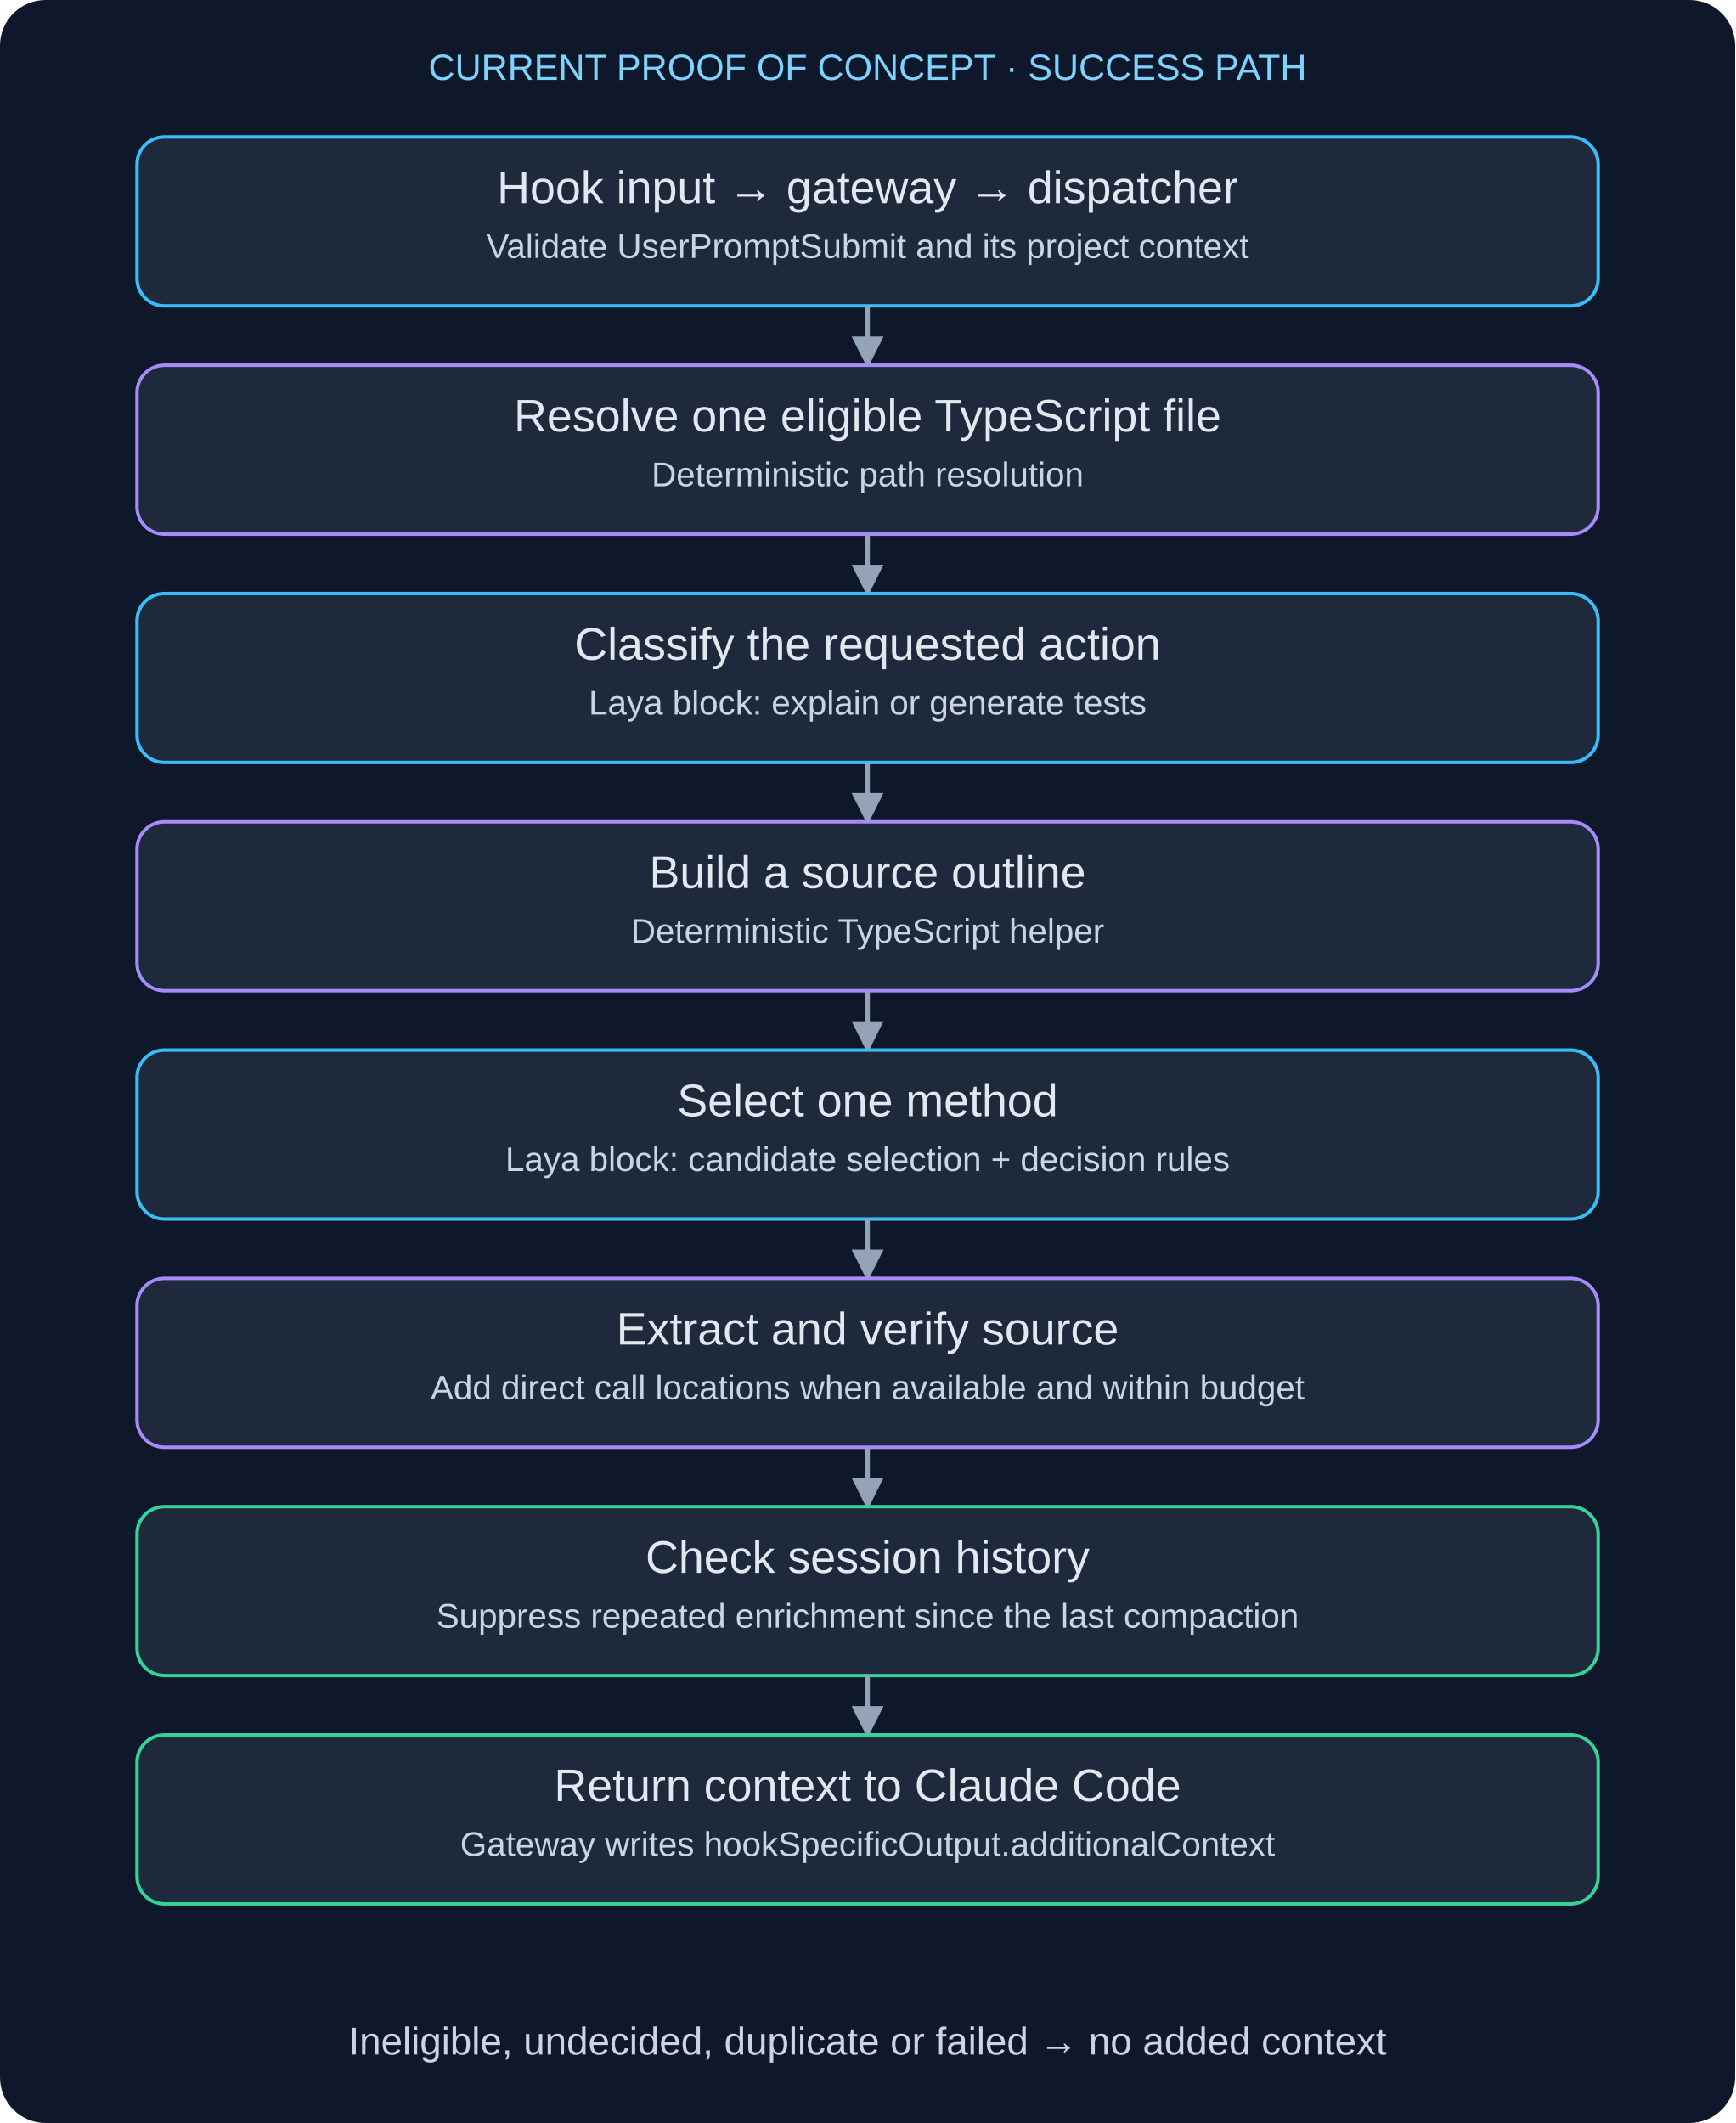
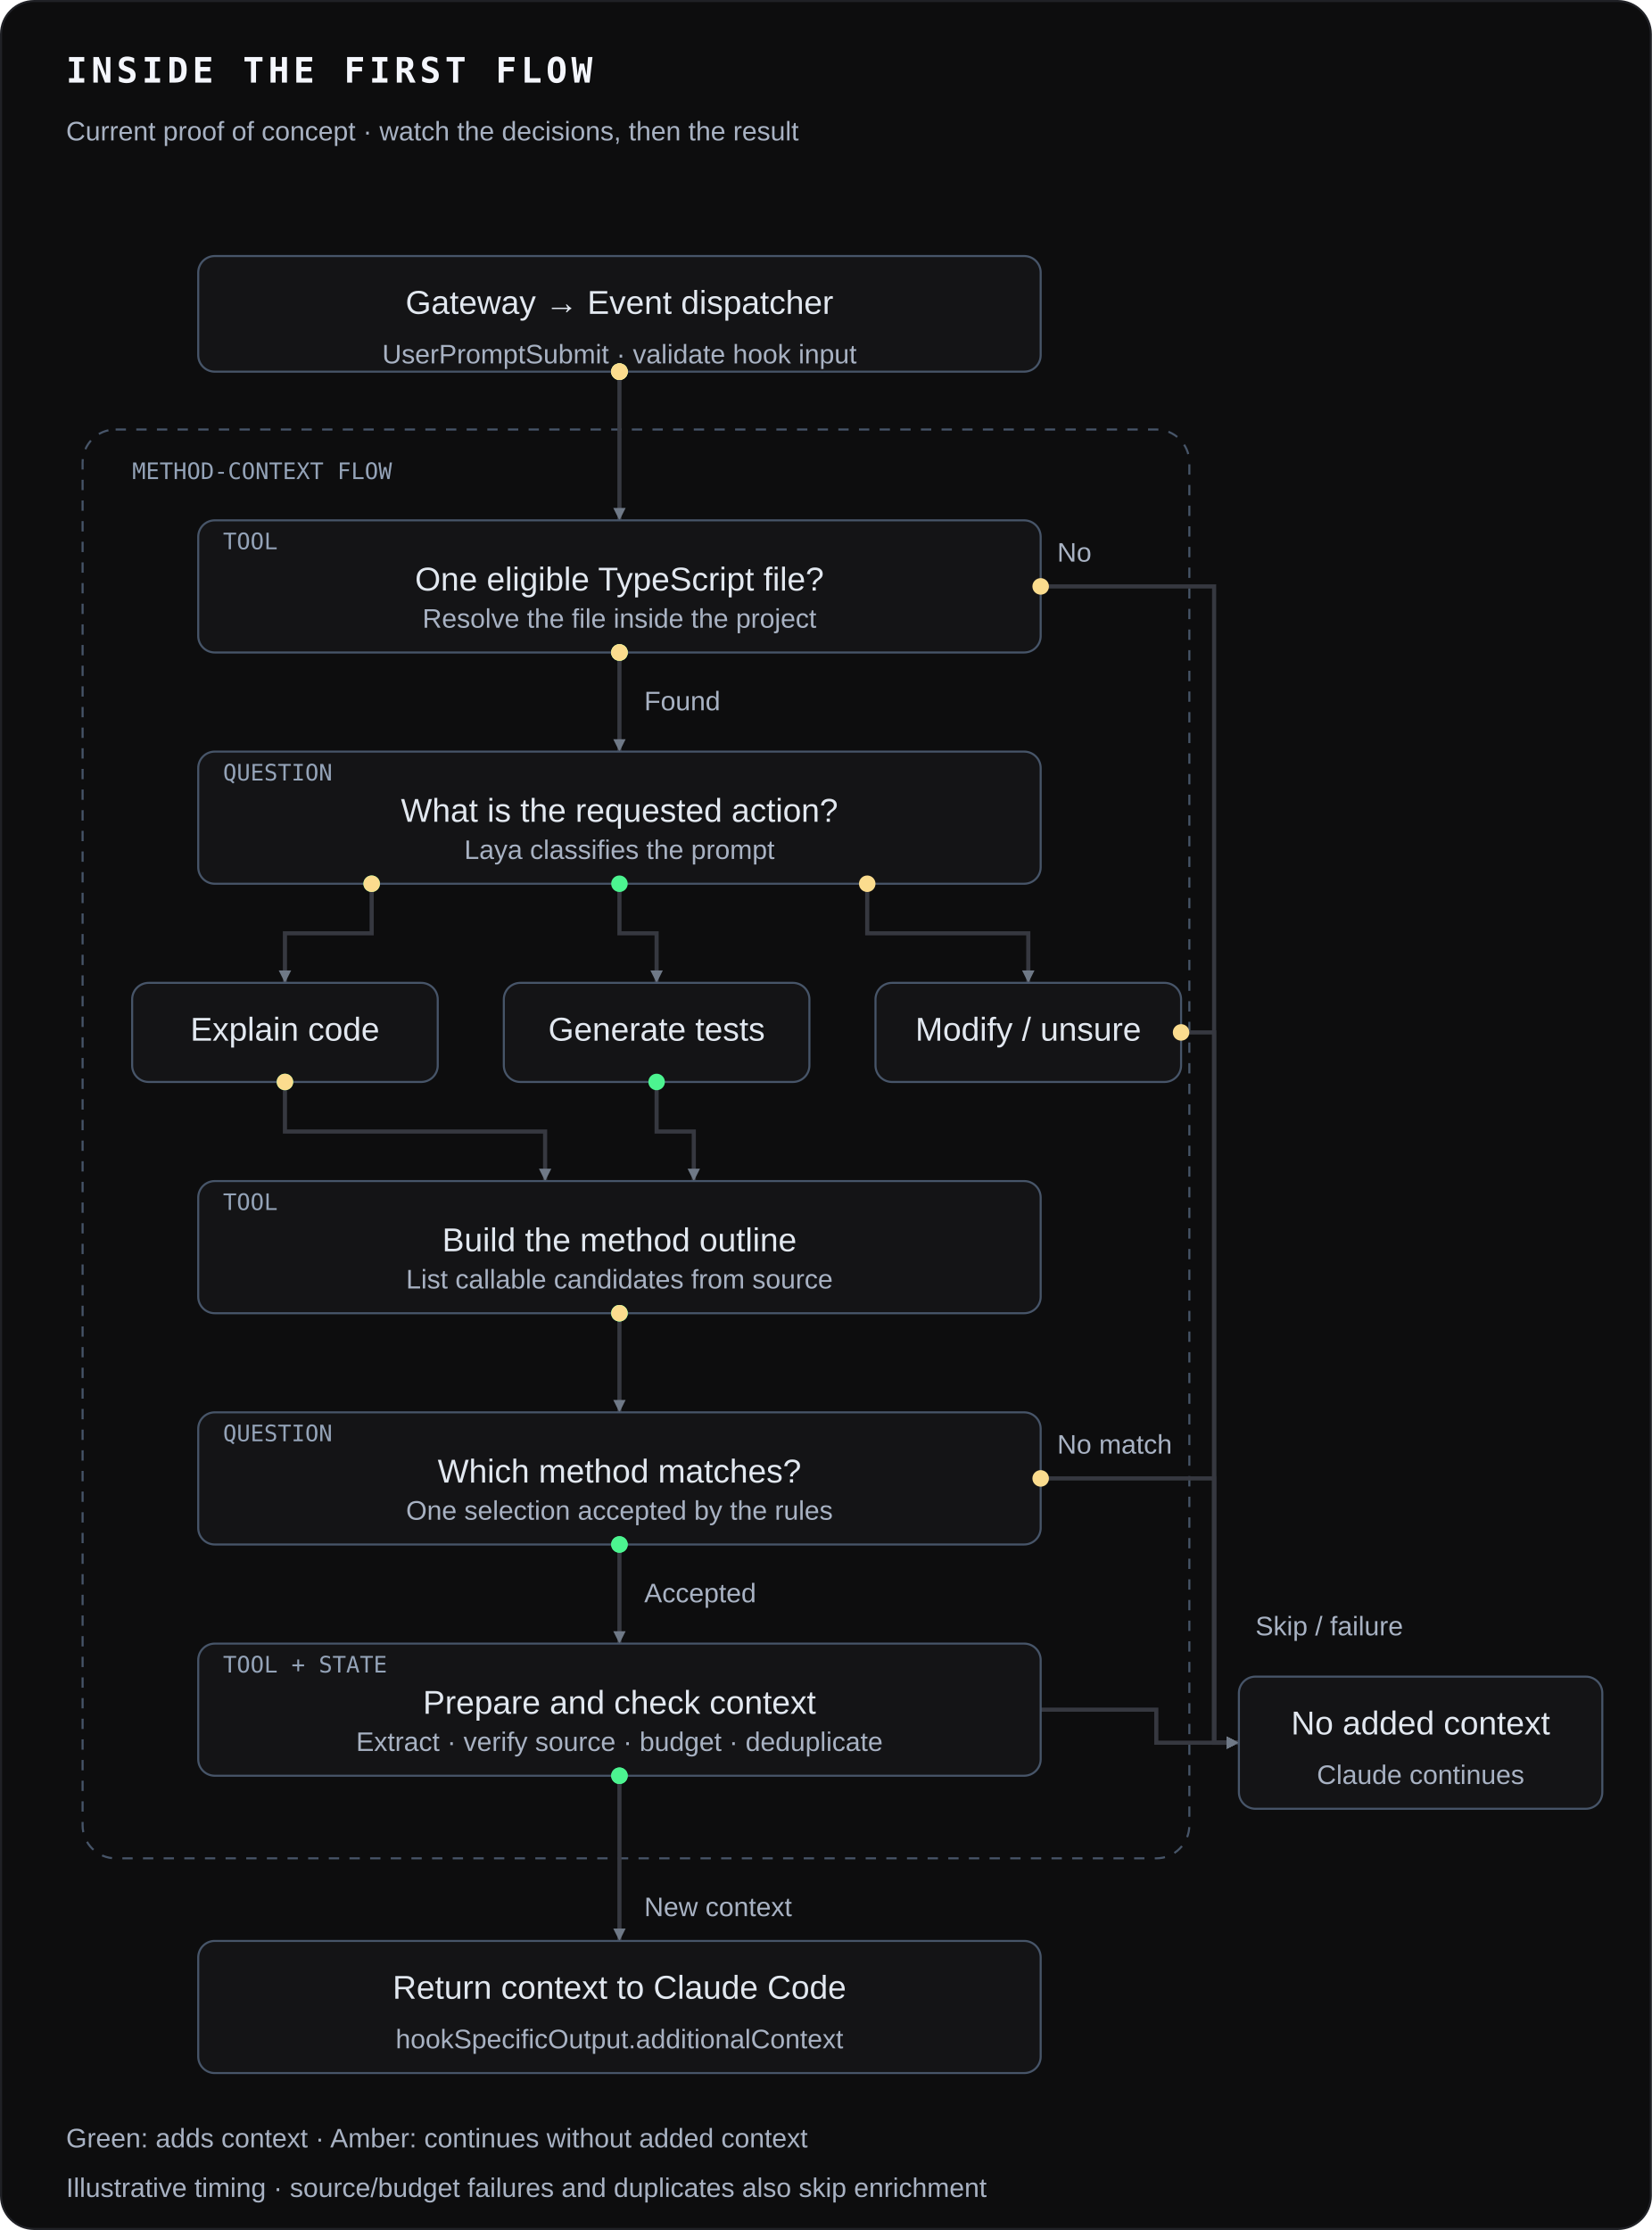
- <svg xmlns="http://www.w3.org/2000/svg" viewBox="0 0 760 930" role="img" aria-labelledby="title desc">
-   <defs>
-     <marker id="arrow" viewBox="0 0 10 10" refX="9" refY="5" markerWidth="7" markerHeight="7" orient="auto-start-reverse">
-       <path d="M 0 0 L 10 5 L 0 10 z" fill="#94a3b8" />
-     </marker>
-   </defs>
-   <rect width="760" height="930" rx="20" fill="#0f172a" />
-   <g font-family="Arial, sans-serif">
-     <text x="380" y="35" text-anchor="middle" fill="#7dd3fc" font-size="16">CURRENT PROOF OF CONCEPT · SUCCESS PATH</text>
-     <rect x="60" y="60" width="640" height="74" rx="12" fill="#1e293b" stroke="#38bdf8" stroke-width="1.5" />
-     <text x="380" y="89" text-anchor="middle" fill="#e2e8f0" font-size="20">Hook input → gateway → dispatcher</text>
-     <text x="380" y="113" text-anchor="middle" fill="#cbd5e1" font-size="15">Validate UserPromptSubmit and its project context</text>
-     <path d="M380 134 V160" fill="none" stroke="#94a3b8" stroke-width="2" marker-end="url(#arrow)" />
-     <rect x="60" y="160" width="640" height="74" rx="12" fill="#1e293b" stroke="#a78bfa" stroke-width="1.5" />
-     <text x="380" y="189" text-anchor="middle" fill="#e2e8f0" font-size="20">Resolve one eligible TypeScript file</text>
-     <text x="380" y="213" text-anchor="middle" fill="#cbd5e1" font-size="15">Deterministic path resolution</text>
-     <path d="M380 234 V260" fill="none" stroke="#94a3b8" stroke-width="2" marker-end="url(#arrow)" />
-     <rect x="60" y="260" width="640" height="74" rx="12" fill="#1e293b" stroke="#38bdf8" stroke-width="1.5" />
-     <text x="380" y="289" text-anchor="middle" fill="#e2e8f0" font-size="20">Classify the requested action</text>
-     <text x="380" y="313" text-anchor="middle" fill="#cbd5e1" font-size="15">Laya block: explain or generate tests</text>
-     <path d="M380 334 V360" fill="none" stroke="#94a3b8" stroke-width="2" marker-end="url(#arrow)" />
-     <rect x="60" y="360" width="640" height="74" rx="12" fill="#1e293b" stroke="#a78bfa" stroke-width="1.5" />
-     <text x="380" y="389" text-anchor="middle" fill="#e2e8f0" font-size="20">Build a source outline</text>
-     <text x="380" y="413" text-anchor="middle" fill="#cbd5e1" font-size="15">Deterministic TypeScript helper</text>
-     <path d="M380 434 V460" fill="none" stroke="#94a3b8" stroke-width="2" marker-end="url(#arrow)" />
-     <rect x="60" y="460" width="640" height="74" rx="12" fill="#1e293b" stroke="#38bdf8" stroke-width="1.5" />
-     <text x="380" y="489" text-anchor="middle" fill="#e2e8f0" font-size="20">Select one method</text>
-     <text x="380" y="513" text-anchor="middle" fill="#cbd5e1" font-size="15">Laya block: candidate selection + decision rules</text>
-     <path d="M380 534 V560" fill="none" stroke="#94a3b8" stroke-width="2" marker-end="url(#arrow)" />
-     <rect x="60" y="560" width="640" height="74" rx="12" fill="#1e293b" stroke="#a78bfa" stroke-width="1.5" />
-     <text x="380" y="589" text-anchor="middle" fill="#e2e8f0" font-size="20">Extract and verify source</text>
-     <text x="380" y="613" text-anchor="middle" fill="#cbd5e1" font-size="15">Add direct call locations when available and within budget</text>
-     <path d="M380 634 V660" fill="none" stroke="#94a3b8" stroke-width="2" marker-end="url(#arrow)" />
-     <rect x="60" y="660" width="640" height="74" rx="12" fill="#1e293b" stroke="#34d399" stroke-width="1.5" />
-     <text x="380" y="689" text-anchor="middle" fill="#e2e8f0" font-size="20">Check session history</text>
-     <text x="380" y="713" text-anchor="middle" fill="#cbd5e1" font-size="15">Suppress repeated enrichment since the last compaction</text>
-     <path d="M380 734 V760" fill="none" stroke="#94a3b8" stroke-width="2" marker-end="url(#arrow)" />
-     <rect x="60" y="760" width="640" height="74" rx="12" fill="#1e293b" stroke="#34d399" stroke-width="1.5" />
-     <text x="380" y="789" text-anchor="middle" fill="#e2e8f0" font-size="20">Return context to Claude Code</text>
-     <text x="380" y="813" text-anchor="middle" fill="#cbd5e1" font-size="15">Gateway writes hookSpecificOutput.additionalContext</text>
-     <text x="380" y="900" text-anchor="middle" fill="#cbd5e1" font-size="17">Ineligible, undecided, duplicate or failed → no added context</text>
-   </g>
+ <svg xmlns="http://www.w3.org/2000/svg" width="800" height="1080" viewBox="0 0 800 1080" fill="none" role="img" aria-label="Current method-context flow. Explain and generate-tests requests can add context after file, method, source, budget and session checks. Modification requests, missing files and unclear method matches add no context; Claude continues.">
+   <style>
+     /* ---- type ramp (dark skin) --------------------------------------- */
+     text { font-family: 'Source Code Pro', ui-monospace, Menlo, Consolas, monospace; }
+     .t-title { font-size: 17px; font-weight: 700; letter-spacing: 2px; fill: #F4F6FC; }
+     .t-sub   { font-family: Inter, -apple-system, 'Segoe UI', sans-serif; font-size: 13px; fill: #6F7987; }
+     .t-zone  { font-size: 9px; letter-spacing: 1.5px; fill: #6F7987; }
+     .t-name  { font-size: 9px; letter-spacing: 1px; fill: #B6C0CF; }
+     .t-small { font-size: 8px; letter-spacing: 1px; fill: #6F7987; }
+     .t-desc  { font-family: Inter, -apple-system, 'Segoe UI', sans-serif; font-size: 8.5px; fill: #6F7987; }
+     .t-tag   { font-size: 7.5px; font-weight: 600; letter-spacing: 1px; }
+     .t-prose { font-family: Inter, -apple-system, 'Segoe UI', sans-serif; font-size: 10px; fill: #6F7987; }
+     .t-badge { font-size: 8.5px; font-weight: 600; letter-spacing: 1px; fill: #A880FF; }
+ 
+     /* ---- motion base classes ----------------------------------------- */
+     .pkt   { animation-timing-function: linear; animation-iteration-count: infinite; }
+     .story { animation-timing-function: linear; animation-iteration-count: infinite; }
+     .ring  { transform-box: fill-box; transform-origin: center; opacity: 0;
+              animation-timing-function: linear; animation-iteration-count: infinite; }
+     .glow  { opacity: 0; animation-timing-function: linear; animation-iteration-count: infinite; }
+     .bar   { transform-box: fill-box; transform-origin: left;
+              animation-timing-function: linear; animation-iteration-count: infinite; }
+     .tick  { animation: tick 2.6s ease-in-out infinite; }
+     @keyframes tick { 0%, 100% { opacity: 1; } 50% { opacity: 0.3; } }
+ 
+     /* @motion:css */
+     /* generated by timeline.py — loop 29s — edit the spec, not this block */
+     .story, .pkt, .ring, .glow, .bar { animation-duration: 29s; }
+     /* caption0: phase */
+     @keyframes caption0 { 0%, 0.34% { opacity: 0; } 0.69%, 15.86% { opacity: 1; } 16.21%, 100% { opacity: 0; } }
+     /* node0_entry: show */
+     @keyframes node0_entry { 0%, 0.34% { opacity: 0; } 0.69%, 2.07% { opacity: 1; } 2.41%, 100% { opacity: 0; } }
+     /* p0_0: Explain calculate: entry to file */
+     @keyframes p0_0 {
+       0%, 1.9% { transform: translate(0, 0); opacity: 0; }
+       2.1% { opacity: 1; }
+       2.66% { transform: translate(0px, 72px); opacity: 1; }
+       3.07%, 100% { transform: translate(0px, 72px); opacity: 0; }
+     }
+     /* n0_0: show */
+     @keyframes n0_0 { 0%, 2.31% { opacity: 0; } 2.66%, 4.24% { opacity: 1; } 4.59%, 100% { opacity: 0; } }
+     /* p0_1: Explain calculate: file to action */
+     @keyframes p0_1 {
+       0%, 3.55% { transform: translate(0, 0); opacity: 0; }
+       3.76% { opacity: 1; }
+       4.31% { transform: translate(0px, 48px); opacity: 1; }
+       4.72%, 100% { transform: translate(0px, 48px); opacity: 0; }
+     }
+     /* n0_1: show */
+     @keyframes n0_1 { 0%, 3.97% { opacity: 0; } 4.31%, 5.9% { opacity: 1; } 6.24%, 100% { opacity: 0; } }
+     /* p0_2: Explain calculate: action to explain */
+     @keyframes p0_2 {
+       0%, 5.21% { transform: translate(0, 0); opacity: 0; }
+       5.41% { opacity: 1; }
+       5.41% { transform: translate(0px, 24px); }
+       5.76% { transform: translate(-42px, 24px); }
+       5.97% { transform: translate(-42px, 48px); opacity: 1; }
+       6.38%, 100% { transform: translate(-42px, 48px); opacity: 0; }
+     }
+     /* n0_2: show */
+     @keyframes n0_2 { 0%, 5.62% { opacity: 0; } 5.97%, 7.55% { opacity: 1; } 7.9%, 100% { opacity: 0; } }
+     /* p0_3: Explain calculate: explain to outline */
+     @keyframes p0_3 {
+       0%, 6.86% { transform: translate(0, 0); opacity: 0; }
+       6.96% { opacity: 1; }
+       6.97% { transform: translate(0px, 24px); }
+       7.52% { transform: translate(126px, 24px); }
+       7.62% { transform: translate(126px, 48px); opacity: 1; }
+       8.03%, 100% { transform: translate(126px, 48px); opacity: 0; }
+     }
+     /* n0_3: show */
+     @keyframes n0_3 { 0%, 7.28% { opacity: 0; } 7.62%, 9.21% { opacity: 1; } 9.55%, 100% { opacity: 0; } }
+     /* p0_4: Explain calculate: outline to method */
+     @keyframes p0_4 {
+       0%, 8.52% { transform: translate(0, 0); opacity: 0; }
+       8.72% { opacity: 1; }
+       9.28% { transform: translate(0px, 48px); opacity: 1; }
+       9.69%, 100% { transform: translate(0px, 48px); opacity: 0; }
+     }
+     /* n0_4: show */
+     @keyframes n0_4 { 0%, 8.93% { opacity: 0; } 9.28%, 10.86% { opacity: 1; } 11.21%, 100% { opacity: 0; } }
+     /* p0_5: Explain calculate: method to checks */
+     @keyframes p0_5 {
+       0%, 10.17% { transform: translate(0, 0); opacity: 0; }
+       10.38% { opacity: 1; }
+       10.93% { transform: translate(0px, 48px); opacity: 1; }
+       11.34%, 100% { transform: translate(0px, 48px); opacity: 0; }
+     }
+     /* n0_5: show */
+     @keyframes n0_5 { 0%, 10.59% { opacity: 0; } 10.93%, 12.52% { opacity: 1; } 12.86%, 100% { opacity: 0; } }
+     /* p0_6: Explain calculate: checks to result */
+     @keyframes p0_6 {
+       0%, 11.83% { transform: translate(0, 0); opacity: 0; }
+       12.03% { opacity: 1; }
+       12.59% { transform: translate(0px, 80px); opacity: 1; }
+       13%, 100% { transform: translate(0px, 80px); opacity: 0; }
+     }
+     /* n0_6: show */
+     @keyframes n0_6 { 0%, 12.24% { opacity: 0; } 12.59%, 15.86% { opacity: 1; } 16.21%, 100% { opacity: 0; } }
+     /* caption1: phase */
+     @keyframes caption1 { 0%, 18.28% { opacity: 0; } 18.62%, 33.79% { opacity: 1; } 34.14%, 100% { opacity: 0; } }
+     /* node1_entry: show */
+     @keyframes node1_entry { 0%, 18.28% { opacity: 0; } 18.62%, 20% { opacity: 1; } 20.34%, 100% { opacity: 0; } }
+     /* p1_0: Generate tests for calculate: entry to file */
+     @keyframes p1_0 {
+       0%, 19.83% { transform: translate(0, 0); opacity: 0; }
+       20.03% { opacity: 1; }
+       20.59% { transform: translate(0px, 72px); opacity: 1; }
+       21%, 100% { transform: translate(0px, 72px); opacity: 0; }
+     }
+     /* n1_0: show */
+     @keyframes n1_0 { 0%, 20.24% { opacity: 0; } 20.59%, 22.17% { opacity: 1; } 22.52%, 100% { opacity: 0; } }
+     /* p1_1: Generate tests for calculate: file to action */
+     @keyframes p1_1 {
+       0%, 21.48% { transform: translate(0, 0); opacity: 0; }
+       21.69% { opacity: 1; }
+       22.24% { transform: translate(0px, 48px); opacity: 1; }
+       22.66%, 100% { transform: translate(0px, 48px); opacity: 0; }
+     }
+     /* n1_1: show */
+     @keyframes n1_1 { 0%, 21.9% { opacity: 0; } 22.24%, 23.83% { opacity: 1; } 24.17%, 100% { opacity: 0; } }
+     /* p1_2: Generate tests for calculate: action to tests */
+     @keyframes p1_2 {
+       0%, 23.14% { transform: translate(0, 0); opacity: 0; }
+       23.34% { opacity: 1; }
+       23.41% { transform: translate(0px, 24px); }
+       23.62% { transform: translate(18px, 24px); }
+       23.9% { transform: translate(18px, 48px); opacity: 1; }
+       24.31%, 100% { transform: translate(18px, 48px); opacity: 0; }
+     }
+     /* n1_2: show */
+     @keyframes n1_2 { 0%, 23.55% { opacity: 0; } 23.9%, 25.48% { opacity: 1; } 25.83%, 100% { opacity: 0; } }
+     /* p1_3: Generate tests for calculate: tests to outline */
+     @keyframes p1_3 {
+       0%, 24.79% { transform: translate(0, 0); opacity: 0; }
+       25% { opacity: 1; }
+       25.07% { transform: translate(0px, 24px); }
+       25.28% { transform: translate(18px, 24px); }
+       25.55% { transform: translate(18px, 48px); opacity: 1; }
+       25.97%, 100% { transform: translate(18px, 48px); opacity: 0; }
+     }
+     /* n1_3: show */
+     @keyframes n1_3 { 0%, 25.21% { opacity: 0; } 25.55%, 27.14% { opacity: 1; } 27.48%, 100% { opacity: 0; } }
+     /* p1_4: Generate tests for calculate: outline to method */
+     @keyframes p1_4 {
+       0%, 26.45% { transform: translate(0, 0); opacity: 0; }
+       26.66% { opacity: 1; }
+       27.21% { transform: translate(0px, 48px); opacity: 1; }
+       27.62%, 100% { transform: translate(0px, 48px); opacity: 0; }
+     }
+     /* n1_4: show */
+     @keyframes n1_4 { 0%, 26.86% { opacity: 0; } 27.21%, 28.79% { opacity: 1; } 29.14%, 100% { opacity: 0; } }
+     /* p1_5: Generate tests for calculate: method to checks */
+     @keyframes p1_5 {
+       0%, 28.1% { transform: translate(0, 0); opacity: 0; }
+       28.31% { opacity: 1; }
+       28.86% { transform: translate(0px, 48px); opacity: 1; }
+       29.28%, 100% { transform: translate(0px, 48px); opacity: 0; }
+     }
+     /* n1_5: show */
+     @keyframes n1_5 { 0%, 28.52% { opacity: 0; } 28.86%, 30.45% { opacity: 1; } 30.79%, 100% { opacity: 0; } }
+     /* p1_6: Generate tests for calculate: checks to result */
+     @keyframes p1_6 {
+       0%, 29.76% { transform: translate(0, 0); opacity: 0; }
+       29.97% { opacity: 1; }
+       30.52% { transform: translate(0px, 80px); opacity: 1; }
+       30.93%, 100% { transform: translate(0px, 80px); opacity: 0; }
+     }
+     /* n1_6: show */
+     @keyframes n1_6 { 0%, 30.17% { opacity: 0; } 30.52%, 33.79% { opacity: 1; } 34.14%, 100% { opacity: 0; } }
+     /* caption2: phase */
+     @keyframes caption2 { 0%, 36.21% { opacity: 0; } 36.55%, 51.72% { opacity: 1; } 52.07%, 100% { opacity: 0; } }
+     /* node2_entry: show */
+     @keyframes node2_entry { 0%, 36.21% { opacity: 0; } 36.55%, 37.93% { opacity: 1; } 38.28%, 100% { opacity: 0; } }
+     /* p2_0: Modify calculate: entry to file */
+     @keyframes p2_0 {
+       0%, 37.76% { transform: translate(0, 0); opacity: 0; }
+       37.97% { opacity: 1; }
+       38.52% { transform: translate(0px, 72px); opacity: 1; }
+       38.93%, 100% { transform: translate(0px, 72px); opacity: 0; }
+     }
+     /* n2_0: show */
+     @keyframes n2_0 { 0%, 38.17% { opacity: 0; } 38.52%, 40.1% { opacity: 1; } 40.45%, 100% { opacity: 0; } }
+     /* p2_1: Modify calculate: file to action */
+     @keyframes p2_1 {
+       0%, 39.41% { transform: translate(0, 0); opacity: 0; }
+       39.62% { opacity: 1; }
+       40.17% { transform: translate(0px, 48px); opacity: 1; }
+       40.59%, 100% { transform: translate(0px, 48px); opacity: 0; }
+     }
+     /* n2_1: show */
+     @keyframes n2_1 { 0%, 39.83% { opacity: 0; } 40.17%, 41.76% { opacity: 1; } 42.1%, 100% { opacity: 0; } }
+     /* p2_2: Modify calculate: action to modify */
+     @keyframes p2_2 {
+       0%, 41.07% { transform: translate(0, 0); opacity: 0; }
+       41.21% { opacity: 1; }
+       41.21% { transform: translate(0px, 24px); }
+       41.68% { transform: translate(78px, 24px); }
+       41.83% { transform: translate(78px, 48px); opacity: 1; }
+       42.24%, 100% { transform: translate(78px, 48px); opacity: 0; }
+     }
+     /* n2_2: show */
+     @keyframes n2_2 { 0%, 41.48% { opacity: 0; } 41.83%, 43.41% { opacity: 1; } 43.76%, 100% { opacity: 0; } }
+     /* p2_3: Modify calculate: modify to none */
+     @keyframes p2_3 {
+       0%, 42.72% { transform: translate(0, 0); opacity: 0; }
+       42.75% { opacity: 1; }
+       42.76% { transform: translate(16px, 0px); }
+       43.46% { transform: translate(16px, 344px); }
+       43.48% { transform: translate(28px, 344px); opacity: 1; }
+       43.9%, 100% { transform: translate(28px, 344px); opacity: 0; }
+     }
+     /* n2_3: show */
+     @keyframes n2_3 { 0%, 43.14% { opacity: 0; } 43.48%, 51.72% { opacity: 1; } 52.07%, 100% { opacity: 0; } }
+     /* caption3: phase */
+     @keyframes caption3 { 0%, 54.14% { opacity: 0; } 54.48%, 69.66% { opacity: 1; } 70%, 100% { opacity: 0; } }
+     /* node3_entry: show */
+     @keyframes node3_entry { 0%, 54.14% { opacity: 0; } 54.48%, 55.86% { opacity: 1; } 56.21%, 100% { opacity: 0; } }
+     /* p3_0: Explain an unclear method: entry to file */
+     @keyframes p3_0 {
+       0%, 55.69% { transform: translate(0, 0); opacity: 0; }
+       55.9% { opacity: 1; }
+       56.45% { transform: translate(0px, 72px); opacity: 1; }
+       56.86%, 100% { transform: translate(0px, 72px); opacity: 0; }
+     }
+     /* n3_0: show */
+     @keyframes n3_0 { 0%, 56.1% { opacity: 0; } 56.45%, 58.03% { opacity: 1; } 58.38%, 100% { opacity: 0; } }
+     /* p3_1: Explain an unclear method: file to action */
+     @keyframes p3_1 {
+       0%, 57.34% { transform: translate(0, 0); opacity: 0; }
+       57.55% { opacity: 1; }
+       58.1% { transform: translate(0px, 48px); opacity: 1; }
+       58.52%, 100% { transform: translate(0px, 48px); opacity: 0; }
+     }
+     /* n3_1: show */
+     @keyframes n3_1 { 0%, 57.76% { opacity: 0; } 58.1%, 59.69% { opacity: 1; } 60.03%, 100% { opacity: 0; } }
+     /* p3_2: Explain an unclear method: action to explain */
+     @keyframes p3_2 {
+       0%, 59% { transform: translate(0, 0); opacity: 0; }
+       59.2% { opacity: 1; }
+       59.2% { transform: translate(0px, 24px); }
+       59.56% { transform: translate(-42px, 24px); }
+       59.76% { transform: translate(-42px, 48px); opacity: 1; }
+       60.17%, 100% { transform: translate(-42px, 48px); opacity: 0; }
+     }
+     /* n3_2: show */
+     @keyframes n3_2 { 0%, 59.41% { opacity: 0; } 59.76%, 61.34% { opacity: 1; } 61.69%, 100% { opacity: 0; } }
+     /* p3_3: Explain an unclear method: explain to outline */
+     @keyframes p3_3 {
+       0%, 60.66% { transform: translate(0, 0); opacity: 0; }
+       60.76% { opacity: 1; }
+       60.76% { transform: translate(0px, 24px); }
+       61.31% { transform: translate(126px, 24px); }
+       61.41% { transform: translate(126px, 48px); opacity: 1; }
+       61.83%, 100% { transform: translate(126px, 48px); opacity: 0; }
+     }
+     /* n3_3: show */
+     @keyframes n3_3 { 0%, 61.07% { opacity: 0; } 61.41%, 63% { opacity: 1; } 63.34%, 100% { opacity: 0; } }
+     /* p3_4: Explain an unclear method: outline to method */
+     @keyframes p3_4 {
+       0%, 62.31% { transform: translate(0, 0); opacity: 0; }
+       62.52% { opacity: 1; }
+       63.07% { transform: translate(0px, 48px); opacity: 1; }
+       63.48%, 100% { transform: translate(0px, 48px); opacity: 0; }
+     }
+     /* n3_4: show */
+     @keyframes n3_4 { 0%, 62.72% { opacity: 0; } 63.07%, 64.66% { opacity: 1; } 65%, 100% { opacity: 0; } }
+     /* p3_5: Explain an unclear method: method to none */
+     @keyframes p3_5 {
+       0%, 63.97% { transform: translate(0, 0); opacity: 0; }
+       64.17% { opacity: 1; }
+       64.25% { transform: translate(84px, 0px); }
+       64.68% { transform: translate(84px, 128px); }
+       64.72% { transform: translate(96px, 128px); opacity: 1; }
+       65.14%, 100% { transform: translate(96px, 128px); opacity: 0; }
+     }
+     /* n3_5: show */
+     @keyframes n3_5 { 0%, 64.38% { opacity: 0; } 64.72%, 69.66% { opacity: 1; } 70%, 100% { opacity: 0; } }
+     /* caption4: phase */
+     @keyframes caption4 { 0%, 72.07% { opacity: 0; } 72.41%, 87.59% { opacity: 1; } 87.93%, 100% { opacity: 0; } }
+     /* node4_entry: show */
+     @keyframes node4_entry { 0%, 72.07% { opacity: 0; } 72.41%, 73.79% { opacity: 1; } 74.14%, 100% { opacity: 0; } }
+     /* p4_0: Explain a missing file: entry to file */
+     @keyframes p4_0 {
+       0%, 73.62% { transform: translate(0, 0); opacity: 0; }
+       73.83% { opacity: 1; }
+       74.38% { transform: translate(0px, 72px); opacity: 1; }
+       74.79%, 100% { transform: translate(0px, 72px); opacity: 0; }
+     }
+     /* n4_0: show */
+     @keyframes n4_0 { 0%, 74.03% { opacity: 0; } 74.38%, 75.97% { opacity: 1; } 76.31%, 100% { opacity: 0; } }
+     /* p4_1: Explain a missing file: file to none */
+     @keyframes p4_1 {
+       0%, 75.28% { transform: translate(0, 0); opacity: 0; }
+       75.37% { opacity: 1; }
+       75.37% { transform: translate(84px, 0px); }
+       76.02% { transform: translate(84px, 560px); }
+       76.03% { transform: translate(96px, 560px); opacity: 1; }
+       76.45%, 100% { transform: translate(96px, 560px); opacity: 0; }
+     }
+     /* n4_1: show */
+     @keyframes n4_1 { 0%, 75.69% { opacity: 0; } 76.03%, 87.59% { opacity: 1; } 87.93%, 100% { opacity: 0; } }
+     /* @/motion:css */
+ 
+     @media (prefers-reduced-motion: reduce) {
+       .pkt, .ring, .glow { animation: none !important; visibility: hidden; }
+       .story { animation: none !important; }
+       text.story { visibility: hidden; }      /* stacked captions would overprint */
+       .bar   { animation: none !important; transform: scaleX(1); }
+       .tick  { animation: none !important; }
+     }
+   
+ .label{font:16px Arial,sans-serif;fill:#e2e8f0}.sub{font:13px Arial,sans-serif;fill:#a8b2c3}.kind{font:11px monospace;fill:#94a3b8}.phase{font:16px Arial,sans-serif;font-weight:600}.node-light{fill:none;stroke-width:2.5}</style>
+   <rect x="0.5" y="0.5" width="799" height="1079" rx="16" fill="#0D0D0E" stroke="#202126" />
+   <text class="t-title" x="32" y="40">INSIDE THE FIRST FLOW</text>
+   <text class="sub" x="32" y="68">Current proof of concept · watch the decisions, then the result</text>
+   <rect x="40" y="208" width="536" height="692" rx="16" stroke="#475569" stroke-dasharray="5 5" />
+   <text class="kind" x="64" y="232">METHOD-CONTEXT FLOW</text>
+   <path d="M300 180 L300 252" stroke="#363840" stroke-width="2" />
+   <polygon points="297,246 300,252 303,246" fill="#6F7987" />
+   <path d="M300 316 L300 364" stroke="#363840" stroke-width="2" />
+   <polygon points="297,358 300,364 303,358" fill="#6F7987" />
+   <path d="M504 284 L588 284 L588 844 L600 844" stroke="#363840" stroke-width="2" />
+   <polygon points="594,841 600,844 594,847" fill="#6F7987" />
+   <path d="M180 428 L180 452 L138 452 L138 476" stroke="#363840" stroke-width="2" />
+   <polygon points="135,470 138,476 141,470" fill="#6F7987" />
+   <path d="M300 428 L300 452 L318 452 L318 476" stroke="#363840" stroke-width="2" />
+   <polygon points="315,470 318,476 321,470" fill="#6F7987" />
+   <path d="M420 428 L420 452 L498 452 L498 476" stroke="#363840" stroke-width="2" />
+   <polygon points="495,470 498,476 501,470" fill="#6F7987" />
+   <path d="M138 524 L138 548 L264 548 L264 572" stroke="#363840" stroke-width="2" />
+   <polygon points="261,566 264,572 267,566" fill="#6F7987" />
+   <path d="M318 524 L318 548 L336 548 L336 572" stroke="#363840" stroke-width="2" />
+   <polygon points="333,566 336,572 339,566" fill="#6F7987" />
+   <path d="M572 500 L588 500 L588 844 L600 844" stroke="#363840" stroke-width="2" />
+   <polygon points="594,841 600,844 594,847" fill="#6F7987" />
+   <path d="M300 636 L300 684" stroke="#363840" stroke-width="2" />
+   <polygon points="297,678 300,684 303,678" fill="#6F7987" />
+   <path d="M300 748 L300 796" stroke="#363840" stroke-width="2" />
+   <polygon points="297,790 300,796 303,790" fill="#6F7987" />
+   <path d="M504 716 L588 716 L588 844 L600 844" stroke="#363840" stroke-width="2" />
+   <polygon points="594,841 600,844 594,847" fill="#6F7987" />
+   <path d="M300 860 L300 940" stroke="#363840" stroke-width="2" />
+   <polygon points="297,934 300,940 303,934" fill="#6F7987" />
+   <path d="M504 828 L560 828 L560 844 L600 844" stroke="#363840" stroke-width="2" />
+   <polygon points="594,841 600,844 594,847" fill="#6F7987" />
+   <rect x="96" y="124" width="408" height="56" rx="8" fill="#141416" stroke="#475569" />
+   <text class="label" x="300.0" y="152" text-anchor="middle">Gateway → Event dispatcher</text>
+   <text class="sub" x="300.0" y="176" text-anchor="middle">UserPromptSubmit · validate hook input</text>
+   <rect x="96" y="252" width="408" height="64" rx="8" fill="#141416" stroke="#475569" />
+   <text class="kind" x="108" y="266">TOOL</text>
+   <text class="label" x="300.0" y="286" text-anchor="middle">One eligible TypeScript file?</text>
+   <text class="sub" x="300.0" y="304" text-anchor="middle">Resolve the file inside the project</text>
+   <rect x="96" y="364" width="408" height="64" rx="8" fill="#141416" stroke="#475569" />
+   <text class="kind" x="108" y="378">QUESTION</text>
+   <text class="label" x="300.0" y="398" text-anchor="middle">What is the requested action?</text>
+   <text class="sub" x="300.0" y="416" text-anchor="middle">Laya classifies the prompt</text>
+   <rect x="64" y="476" width="148" height="48" rx="8" fill="#141416" stroke="#475569" />
+   <text class="label" x="138.0" y="504" text-anchor="middle">Explain code</text>
+   <rect x="244" y="476" width="148" height="48" rx="8" fill="#141416" stroke="#475569" />
+   <text class="label" x="318.0" y="504" text-anchor="middle">Generate tests</text>
+   <rect x="424" y="476" width="148" height="48" rx="8" fill="#141416" stroke="#475569" />
+   <text class="label" x="498.0" y="504" text-anchor="middle">Modify / unsure</text>
+   <rect x="96" y="572" width="408" height="64" rx="8" fill="#141416" stroke="#475569" />
+   <text class="kind" x="108" y="586">TOOL</text>
+   <text class="label" x="300.0" y="606" text-anchor="middle">Build the method outline</text>
+   <text class="sub" x="300.0" y="624" text-anchor="middle">List callable candidates from source</text>
+   <rect x="96" y="684" width="408" height="64" rx="8" fill="#141416" stroke="#475569" />
+   <text class="kind" x="108" y="698">QUESTION</text>
+   <text class="label" x="300.0" y="718" text-anchor="middle">Which method matches?</text>
+   <text class="sub" x="300.0" y="736" text-anchor="middle">One selection accepted by the rules</text>
+   <rect x="96" y="796" width="408" height="64" rx="8" fill="#141416" stroke="#475569" />
+   <text class="kind" x="108" y="810">TOOL + STATE</text>
+   <text class="label" x="300.0" y="830" text-anchor="middle">Prepare and check context</text>
+   <text class="sub" x="300.0" y="848" text-anchor="middle">Extract · verify source · budget · deduplicate</text>
+   <rect x="96" y="940" width="408" height="64" rx="8" fill="#141416" stroke="#475569" />
+   <text class="label" x="300.0" y="968" text-anchor="middle">Return context to Claude Code</text>
+   <text class="sub" x="300.0" y="992" text-anchor="middle">hookSpecificOutput.additionalContext</text>
+   <rect x="600" y="812" width="176" height="64" rx="8" fill="#141416" stroke="#475569" />
+   <text class="label" x="688.0" y="840" text-anchor="middle">No added context</text>
+   <text class="sub" x="688.0" y="864" text-anchor="middle">Claude continues</text>
+   <text class="sub" x="312" y="344">Found</text>
+   <text class="sub" x="512" y="272">No</text>
+   <text class="sub" x="312" y="776">Accepted</text>
+   <text class="sub" x="512" y="704">No match</text>
+   <text class="sub" x="312" y="928">New context</text>
+   <text class="sub" x="608" y="792">Skip / failure</text>
+   <rect class="story node-light" style="animation-name:node0_entry;opacity:0" x="96" y="124" width="408" height="56" rx="8" stroke="#4CF490" />
+   <rect class="story node-light" style="animation-name:n0_0;opacity:0" x="96" y="252" width="408" height="64" rx="8" stroke="#4CF490" />
+   <rect class="story node-light" style="animation-name:n0_1;opacity:0" x="96" y="364" width="408" height="64" rx="8" stroke="#4CF490" />
+   <rect class="story node-light" style="animation-name:n0_2;opacity:0" x="64" y="476" width="148" height="48" rx="8" stroke="#4CF490" />
+   <rect class="story node-light" style="animation-name:n0_3;opacity:0" x="96" y="572" width="408" height="64" rx="8" stroke="#4CF490" />
+   <rect class="story node-light" style="animation-name:n0_4;opacity:0" x="96" y="684" width="408" height="64" rx="8" stroke="#4CF490" />
+   <rect class="story node-light" style="animation-name:n0_5;opacity:0" x="96" y="796" width="408" height="64" rx="8" stroke="#4CF490" />
+   <rect class="story node-light" style="animation-name:n0_6;opacity:0" x="96" y="940" width="408" height="64" rx="8" stroke="#4CF490" />
+   <rect class="story node-light" style="animation-name:node1_entry;opacity:0" x="96" y="124" width="408" height="56" rx="8" stroke="#4CF490" />
+   <rect class="story node-light" style="animation-name:n1_0;opacity:0" x="96" y="252" width="408" height="64" rx="8" stroke="#4CF490" />
+   <rect class="story node-light" style="animation-name:n1_1;opacity:0" x="96" y="364" width="408" height="64" rx="8" stroke="#4CF490" />
+   <rect class="story node-light" style="animation-name:n1_2;opacity:0" x="244" y="476" width="148" height="48" rx="8" stroke="#4CF490" />
+   <rect class="story node-light" style="animation-name:n1_3;opacity:0" x="96" y="572" width="408" height="64" rx="8" stroke="#4CF490" />
+   <rect class="story node-light" style="animation-name:n1_4;opacity:0" x="96" y="684" width="408" height="64" rx="8" stroke="#4CF490" />
+   <rect class="story node-light" style="animation-name:n1_5;opacity:0" x="96" y="796" width="408" height="64" rx="8" stroke="#4CF490" />
+   <rect class="story node-light" style="animation-name:n1_6;opacity:0" x="96" y="940" width="408" height="64" rx="8" stroke="#4CF490" />
+   <rect class="story node-light" style="animation-name:node2_entry;opacity:0" x="96" y="124" width="408" height="56" rx="8" stroke="#FBDC8E" />
+   <rect class="story node-light" style="animation-name:n2_0;opacity:0" x="96" y="252" width="408" height="64" rx="8" stroke="#FBDC8E" />
+   <rect class="story node-light" style="animation-name:n2_1;opacity:0" x="96" y="364" width="408" height="64" rx="8" stroke="#FBDC8E" />
+   <rect class="story node-light" style="animation-name:n2_2;opacity:0" x="424" y="476" width="148" height="48" rx="8" stroke="#FBDC8E" />
+   <rect class="story node-light" style="animation-name:n2_3;opacity:0" x="600" y="812" width="176" height="64" rx="8" stroke="#FBDC8E" />
+   <rect class="story node-light" style="animation-name:node3_entry;opacity:0" x="96" y="124" width="408" height="56" rx="8" stroke="#FBDC8E" />
+   <rect class="story node-light" style="animation-name:n3_0;opacity:0" x="96" y="252" width="408" height="64" rx="8" stroke="#FBDC8E" />
+   <rect class="story node-light" style="animation-name:n3_1;opacity:0" x="96" y="364" width="408" height="64" rx="8" stroke="#FBDC8E" />
+   <rect class="story node-light" style="animation-name:n3_2;opacity:0" x="64" y="476" width="148" height="48" rx="8" stroke="#FBDC8E" />
+   <rect class="story node-light" style="animation-name:n3_3;opacity:0" x="96" y="572" width="408" height="64" rx="8" stroke="#FBDC8E" />
+   <rect class="story node-light" style="animation-name:n3_4;opacity:0" x="96" y="684" width="408" height="64" rx="8" stroke="#FBDC8E" />
+   <rect class="story node-light" style="animation-name:n3_5;opacity:0" x="600" y="812" width="176" height="64" rx="8" stroke="#FBDC8E" />
+   <rect class="story node-light" style="animation-name:node4_entry;opacity:0" x="96" y="124" width="408" height="56" rx="8" stroke="#FBDC8E" />
+   <rect class="story node-light" style="animation-name:n4_0;opacity:0" x="96" y="252" width="408" height="64" rx="8" stroke="#FBDC8E" />
+   <rect class="story node-light" style="animation-name:n4_1;opacity:0" x="600" y="812" width="176" height="64" rx="8" stroke="#FBDC8E" />
+   <text class="phase story" x="400" y="104" text-anchor="middle" fill="#4CF490" style="animation-name:caption0;opacity:0">Explain calculate</text>
+   <circle cx="300" cy="180" r="4" fill="#4CF490" class="pkt" style="animation-name:p0_0" />
+   <circle cx="300" cy="316" r="4" fill="#4CF490" class="pkt" style="animation-name:p0_1" />
+   <circle cx="180" cy="428" r="4" fill="#4CF490" class="pkt" style="animation-name:p0_2" />
+   <circle cx="138" cy="524" r="4" fill="#4CF490" class="pkt" style="animation-name:p0_3" />
+   <circle cx="300" cy="636" r="4" fill="#4CF490" class="pkt" style="animation-name:p0_4" />
+   <circle cx="300" cy="748" r="4" fill="#4CF490" class="pkt" style="animation-name:p0_5" />
+   <circle cx="300" cy="860" r="4" fill="#4CF490" class="pkt" style="animation-name:p0_6" />
+   <text class="phase story" x="400" y="104" text-anchor="middle" fill="#4CF490" style="animation-name:caption1;opacity:0">Generate tests for calculate</text>
+   <circle cx="300" cy="180" r="4" fill="#4CF490" class="pkt" style="animation-name:p1_0" />
+   <circle cx="300" cy="316" r="4" fill="#4CF490" class="pkt" style="animation-name:p1_1" />
+   <circle cx="300" cy="428" r="4" fill="#4CF490" class="pkt" style="animation-name:p1_2" />
+   <circle cx="318" cy="524" r="4" fill="#4CF490" class="pkt" style="animation-name:p1_3" />
+   <circle cx="300" cy="636" r="4" fill="#4CF490" class="pkt" style="animation-name:p1_4" />
+   <circle cx="300" cy="748" r="4" fill="#4CF490" class="pkt" style="animation-name:p1_5" />
+   <circle cx="300" cy="860" r="4" fill="#4CF490" class="pkt" style="animation-name:p1_6" />
+   <text class="phase story" x="400" y="104" text-anchor="middle" fill="#FBDC8E" style="animation-name:caption2;opacity:0">Modify calculate</text>
+   <circle cx="300" cy="180" r="4" fill="#FBDC8E" class="pkt" style="animation-name:p2_0" />
+   <circle cx="300" cy="316" r="4" fill="#FBDC8E" class="pkt" style="animation-name:p2_1" />
+   <circle cx="420" cy="428" r="4" fill="#FBDC8E" class="pkt" style="animation-name:p2_2" />
+   <circle cx="572" cy="500" r="4" fill="#FBDC8E" class="pkt" style="animation-name:p2_3" />
+   <text class="phase story" x="400" y="104" text-anchor="middle" fill="#FBDC8E" style="animation-name:caption3;opacity:0">Explain an unclear method</text>
+   <circle cx="300" cy="180" r="4" fill="#FBDC8E" class="pkt" style="animation-name:p3_0" />
+   <circle cx="300" cy="316" r="4" fill="#FBDC8E" class="pkt" style="animation-name:p3_1" />
+   <circle cx="180" cy="428" r="4" fill="#FBDC8E" class="pkt" style="animation-name:p3_2" />
+   <circle cx="138" cy="524" r="4" fill="#FBDC8E" class="pkt" style="animation-name:p3_3" />
+   <circle cx="300" cy="636" r="4" fill="#FBDC8E" class="pkt" style="animation-name:p3_4" />
+   <circle cx="504" cy="716" r="4" fill="#FBDC8E" class="pkt" style="animation-name:p3_5" />
+   <text class="phase story" x="400" y="104" text-anchor="middle" fill="#FBDC8E" style="animation-name:caption4;opacity:0">Explain a missing file</text>
+   <circle cx="300" cy="180" r="4" fill="#FBDC8E" class="pkt" style="animation-name:p4_0" />
+   <circle cx="504" cy="284" r="4" fill="#FBDC8E" class="pkt" style="animation-name:p4_1" />
+   <text class="sub" x="32" y="1040">Green: adds context · Amber: continues without added context</text>
+   <text class="sub" x="32" y="1064">Illustrative timing · source/budget failures and duplicates also skip enrichment</text>
</svg>
